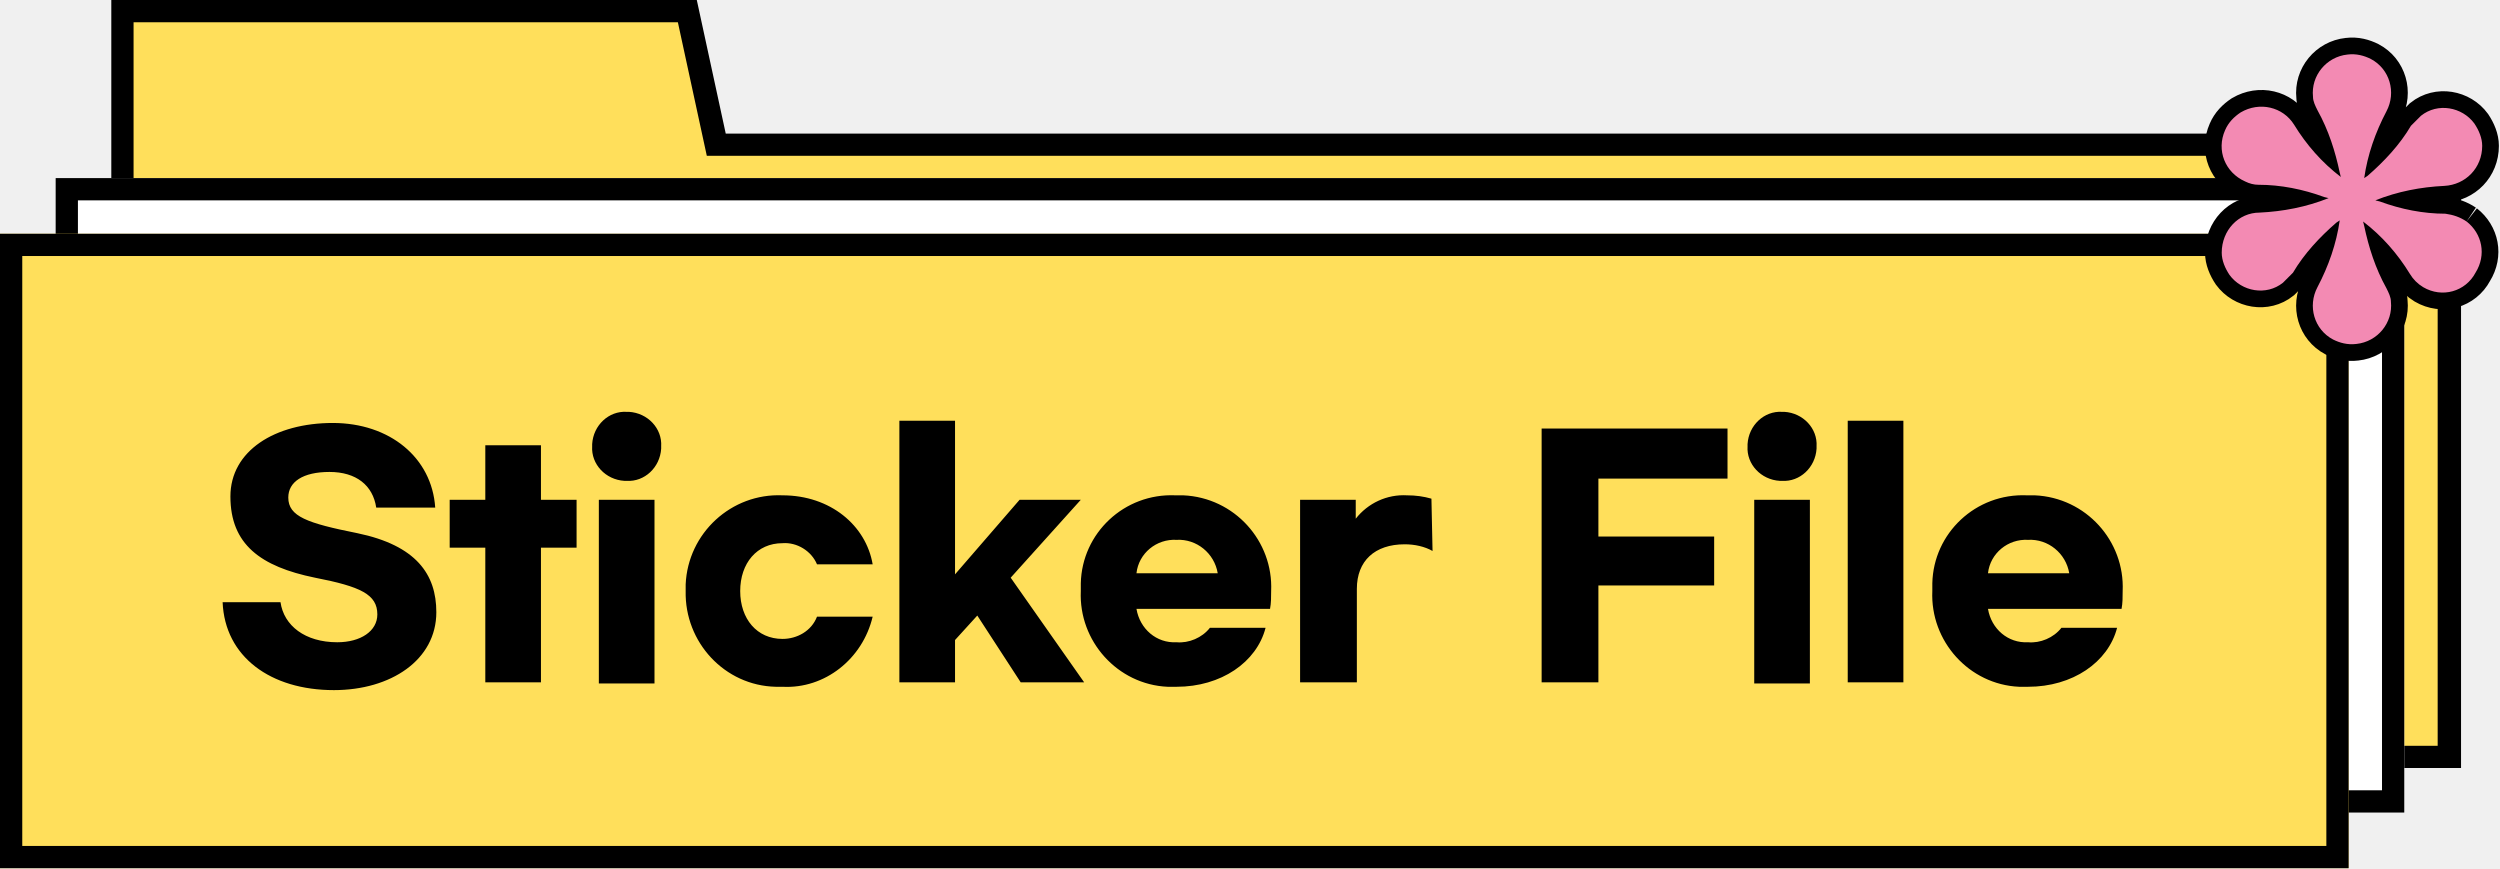
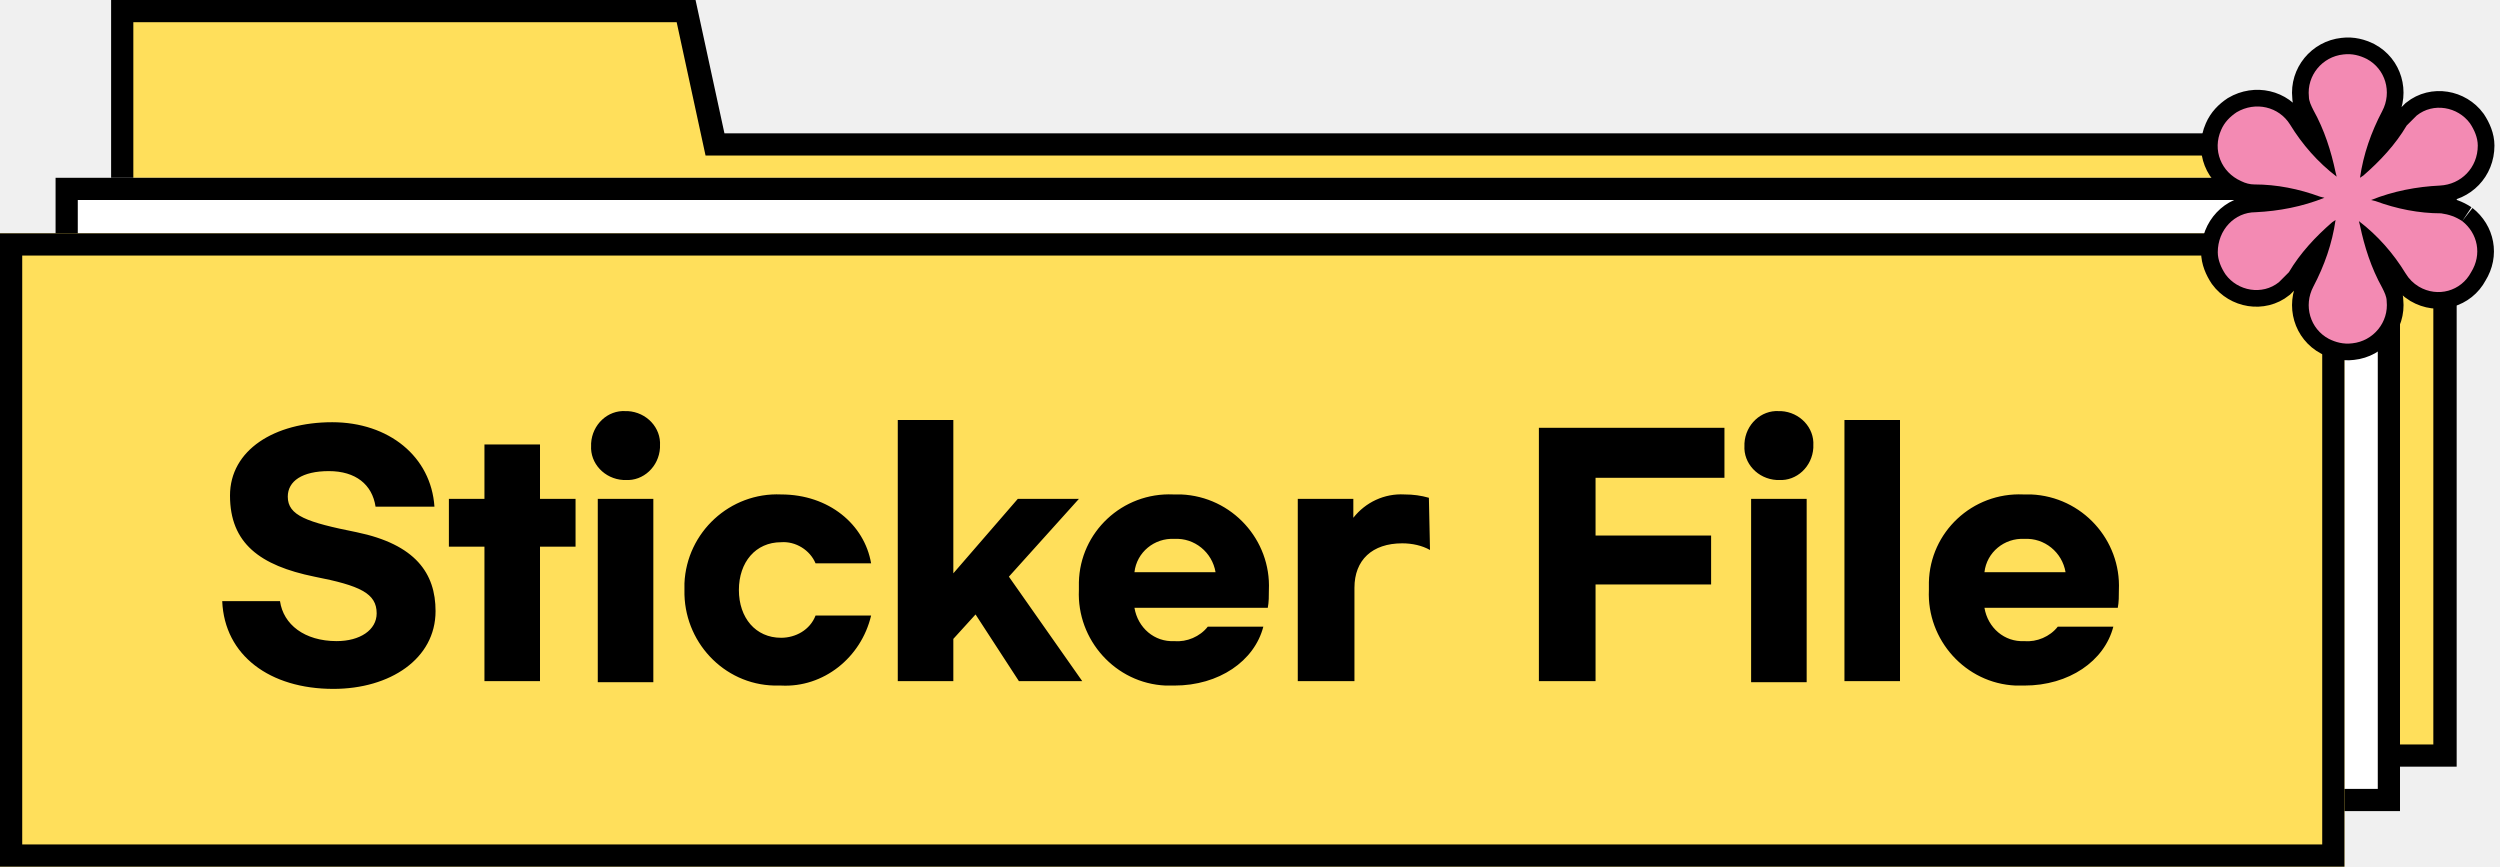
- <svg xmlns="http://www.w3.org/2000/svg" version="1.1" x="0px" y="0px" viewBox="0 0 224.6 78" style="enable-background:new 0 0 224.6 78;" xml:space="preserve">
+ <svg xmlns="http://www.w3.org/2000/svg" version="1.1" x="0px" y="0px" viewBox="0 0 225 78" style="enable-background:new 0 0 225 78;" xml:space="preserve">
  <style type="text/css">
- 	.st0{fill:#FFDF5B;}
- 	.st1{fill:#FFFFFF;}
- 	.st2{fill:none;stroke:#000000;stroke-width:2;}
- 	.st3{fill:#30395A;stroke:#000000;stroke-width:3;}
- 	.st4{fill:#F38AB3;}
+ .st0{fill:#FFDF5B;}
+ .st1{fill:#FFFFFF;}
+ .st2{fill:none;stroke:#000000;stroke-width:2;}
+ .st3{fill:#30395A;stroke:#000000;stroke-width:3;}
+ .st4{fill:#F38AB3;}

-     .s1 {position:relative;animation:rotate both linear infinite 4s;transform-origin:94.1% 23.3%;}
-     
-   @keyframes rotate {
-   0% {rotate(0deg);}
-   100% {transform:rotate(360deg);}
-   }
+ .s1 {position:relative;animation:rotate both linear infinite 4s;transform-origin:93.6% 23.3%;}
+ 
+ @keyframes rotate {
+ 0% {rotate(0deg);}
+ 100% {transform:rotate(360deg);}
+ }

</style>
  <g id="레이어_1">
    <g id="합치기_160" transform="translate(-15976 6497)">
      <path class="st0" d="M16196-6429h-209v-56v-11h50.7l2.4,11.2l0.2,0.8h0.8h154.9V-6429z" />
      <path d="M16195-6430v-53h-155.5l-2.6-12h-48.9v65H16195 M16197-6428h-211v-69h52.6l2.6,12h155.9V-6428z" />
    </g>
    <g id="사각형_22106" transform="translate(-15981 6518)">
      <rect x="15986" y="-6502" class="st1" width="211" height="57" />
      <rect x="15987" y="-6501" class="st2" width="209" height="55" />
    </g>
    <g id="사각형_22101" transform="translate(-15986 6523)">
      <rect x="15986" y="-6502" class="st0" width="211" height="57" />
      <rect x="15987" y="-6501" class="st2" width="209" height="55" />
    </g>
    <path id="패스_42584" d="M29.9,38c-5.2,0-9.2,2.5-9.2,6.6c0,4.3,2.7,6.3,7.6,7.3c4.1,0.8,5.6,1.5,5.6,3.3c0,1.5-1.5,2.5-3.6,2.5   c-2.9,0-4.8-1.5-5.1-3.6H20c0.2,4.9,4.3,7.9,10,7.9c5.1,0,9.2-2.7,9.2-7c0-3.4-1.8-6-7.1-7.1c-4.5-0.9-6.2-1.5-6.2-3.2   c0-1.4,1.3-2.3,3.7-2.3c2.4,0,3.9,1.2,4.2,3.2h5.3C38.8,41.1,35,38,29.9,38z M51.8,44.9h-3.2v-4.9h-5v4.9h-3.2v4.3h3.2v12.1h5V49.2   h3.2L51.8,44.9z M56.3,37c-1.6-0.1-3,1.2-3.1,2.9c0,0.1,0,0.1,0,0.2c-0.1,1.6,1.2,3,2.9,3.1c0.1,0,0.1,0,0.2,0   c1.6,0.1,3-1.2,3.1-2.9c0-0.1,0-0.1,0-0.2c0.1-1.6-1.2-3-2.9-3.1C56.5,37,56.4,37,56.3,37z M58.8,44.9h-5v16.5h5V44.9z M78.4,55.4   h-5c-0.5,1.3-1.8,2-3.1,2c-2.3,0-3.8-1.8-3.8-4.3s1.5-4.3,3.8-4.3c1.3-0.1,2.6,0.7,3.1,1.9h5c-0.6-3.5-3.8-6.2-8.1-6.2   c-4.6-0.2-8.5,3.4-8.7,8c0,0.2,0,0.4,0,0.6c-0.1,4.6,3.5,8.5,8.1,8.6c0.2,0,0.4,0,0.6,0C74.1,61.9,77.5,59.2,78.4,55.4z M91.7,61.3   h5.7l-6.6-9.4l6.3-7h-5.5l-5.8,6.7V37.8h-5v23.5h5v-3.8l2-2.2L91.7,61.3z M105.7,61.7c4,0,7.2-2.2,8-5.3h-5c-0.7,0.9-1.9,1.4-3,1.3   c-1.8,0.1-3.3-1.2-3.6-3h12c0.1-0.5,0.1-1.1,0.1-1.6c0.2-4.5-3.3-8.4-7.9-8.6c-0.2,0-0.5,0-0.7,0c-4.6-0.2-8.4,3.4-8.5,7.9   c0,0.2,0,0.4,0,0.7c-0.2,4.5,3.3,8.4,7.8,8.6C105.2,61.7,105.4,61.7,105.7,61.7z M102.1,51.5c0.2-1.8,1.8-3.1,3.6-3   c1.8-0.1,3.4,1.2,3.7,3H102.1z M116.9,61.3h5v-8.4c0-2.5,1.6-4,4.3-4c0.9,0,1.8,0.2,2.5,0.6l-0.1-4.7c-0.7-0.2-1.4-0.3-2.2-0.3   c-1.8-0.1-3.5,0.7-4.6,2.1v-1.7h-5V61.3z M138.5,61.3h5.1v-8.7h10.4v-4.4h-10.4V43h11.6v-4.5h-16.7V61.3z M160.1,37   c-1.6-0.1-3,1.2-3.1,2.9c0,0.1,0,0.1,0,0.2c-0.1,1.6,1.2,3,2.9,3.1c0.1,0,0.1,0,0.2,0c1.6,0.1,3-1.2,3.1-2.9c0-0.1,0-0.1,0-0.2   c0.1-1.6-1.2-3-2.9-3.1C160.2,37,160.1,37,160.1,37z M162.6,44.9h-5v16.5h5L162.6,44.9z M171,37.8h-5v23.5h5V37.8z M182.2,61.7   c4,0,7.2-2.2,8-5.3h-5c-0.7,0.9-1.9,1.4-3,1.3c-1.8,0.1-3.3-1.2-3.6-3h12c0.1-0.5,0.1-1.1,0.1-1.6c0.2-4.5-3.3-8.4-7.9-8.6   c-0.2,0-0.5,0-0.7,0c-4.6-0.2-8.4,3.4-8.5,7.9c0,0.2,0,0.4,0,0.7c-0.2,4.5,3.3,8.4,7.8,8.6C181.7,61.7,182,61.7,182.2,61.7z    M178.6,51.5c0.2-1.8,1.8-3.1,3.6-3c1.8-0.1,3.4,1.2,3.7,3H178.6z" />
  </g>
  <g id="레이어_2" class="s1">
    <g>
      <path id="패스_42658" class="st3" d="M221.6,19.9c-0.6-0.4-1.2-0.6-1.9-0.7c-2,0-4-0.4-5.9-1.1l-0.4-0.1l0,0    c2-0.8,4.1-1.2,6.2-1.3c1.9-0.1,3.4-1.6,3.4-3.6c0-0.7-0.3-1.4-0.7-2c-1.1-1.5-3.3-1.9-4.8-0.7c-0.3,0.3-0.6,0.6-0.9,0.9    c-1,1.7-2.4,3.2-3.9,4.5l-0.3,0.2l0,0c0.3-2.1,1-4.1,2-6c0.9-1.7,0.3-3.8-1.4-4.7c-0.6-0.3-1.3-0.5-2.1-0.4    c-1.9,0.2-3.3,1.9-3.1,3.8c0,0.4,0.2,0.8,0.4,1.2c1,1.8,1.6,3.7,2,5.6l0.1,0.4l0,0c-1.7-1.3-3.1-2.9-4.2-4.7    c-1-1.6-3.1-2.1-4.8-1.1c-0.6,0.4-1.1,0.9-1.4,1.6c-0.8,1.8,0,3.8,1.8,4.6c0.4,0.2,0.8,0.3,1.2,0.3c2,0,4,0.4,5.9,1.1l0.4,0.1l0,0    c-2,0.8-4.1,1.2-6.2,1.3c-1.9,0-3.4,1.6-3.4,3.6c0,0.7,0.3,1.4,0.7,2c1.1,1.5,3.3,1.9,4.8,0.7c0.3-0.3,0.6-0.6,0.9-0.9    c1-1.7,2.4-3.2,3.9-4.5l0.3-0.2l0,0c-0.3,2.1-1,4.1-2,6c-0.9,1.7-0.3,3.8,1.4,4.7c0.6,0.3,1.3,0.5,2.1,0.4    c1.9-0.2,3.3-1.9,3.1-3.8c0-0.4-0.2-0.8-0.4-1.2c-1-1.8-1.6-3.7-2-5.6l-0.1-0.4l0,0c1.7,1.3,3.1,2.9,4.2,4.7    c0.3,0.5,0.7,0.9,1.2,1.2c1.7,1,3.8,0.4,4.7-1.3C223.4,22.9,223,21,221.6,19.9" />
    </g>
    <path id="패스_42659" class="st4" d="M221.6,19.9c-0.6-0.4-1.2-0.6-1.9-0.7c-2,0-4-0.4-5.9-1.1l-0.4-0.1l0,0   c2-0.8,4.1-1.2,6.2-1.3c1.9-0.1,3.4-1.6,3.4-3.6c0-0.7-0.3-1.4-0.7-2c-1.1-1.5-3.3-1.9-4.8-0.7c-0.3,0.3-0.6,0.6-0.9,0.9   c-1,1.7-2.4,3.2-3.9,4.5l-0.3,0.2l0,0c0.3-2.1,1-4.1,2-6c0.9-1.7,0.3-3.8-1.4-4.7c-0.6-0.3-1.3-0.5-2.1-0.4   c-1.9,0.2-3.3,1.9-3.1,3.8c0,0.4,0.2,0.8,0.4,1.2c1,1.8,1.6,3.7,2,5.6l0.1,0.4l0,0c-1.7-1.3-3.1-2.9-4.2-4.7   c-1-1.6-3.1-2.1-4.8-1.1c-0.6,0.4-1.1,0.9-1.4,1.6c-0.8,1.8,0,3.8,1.8,4.6c0.4,0.2,0.8,0.3,1.2,0.3c2,0,4,0.4,5.9,1.1l0.4,0.1l0,0   c-2,0.8-4.1,1.2-6.2,1.3c-1.9,0-3.4,1.6-3.4,3.6c0,0.7,0.3,1.4,0.7,2c1.1,1.5,3.3,1.9,4.8,0.7c0.3-0.3,0.6-0.6,0.9-0.9   c1-1.7,2.4-3.2,3.9-4.5l0.3-0.2l0,0c-0.3,2.1-1,4.1-2,6c-0.9,1.7-0.3,3.8,1.4,4.7c0.6,0.3,1.3,0.5,2.1,0.4c1.9-0.2,3.3-1.9,3.1-3.8   c0-0.4-0.2-0.8-0.4-1.2c-1-1.8-1.6-3.7-2-5.6l-0.1-0.4l0,0c1.7,1.3,3.1,2.9,4.2,4.7c0.3,0.5,0.7,0.9,1.2,1.2c1.7,1,3.8,0.4,4.7-1.3   C223.4,22.9,223,21,221.6,19.9" />
  </g>
</svg>
